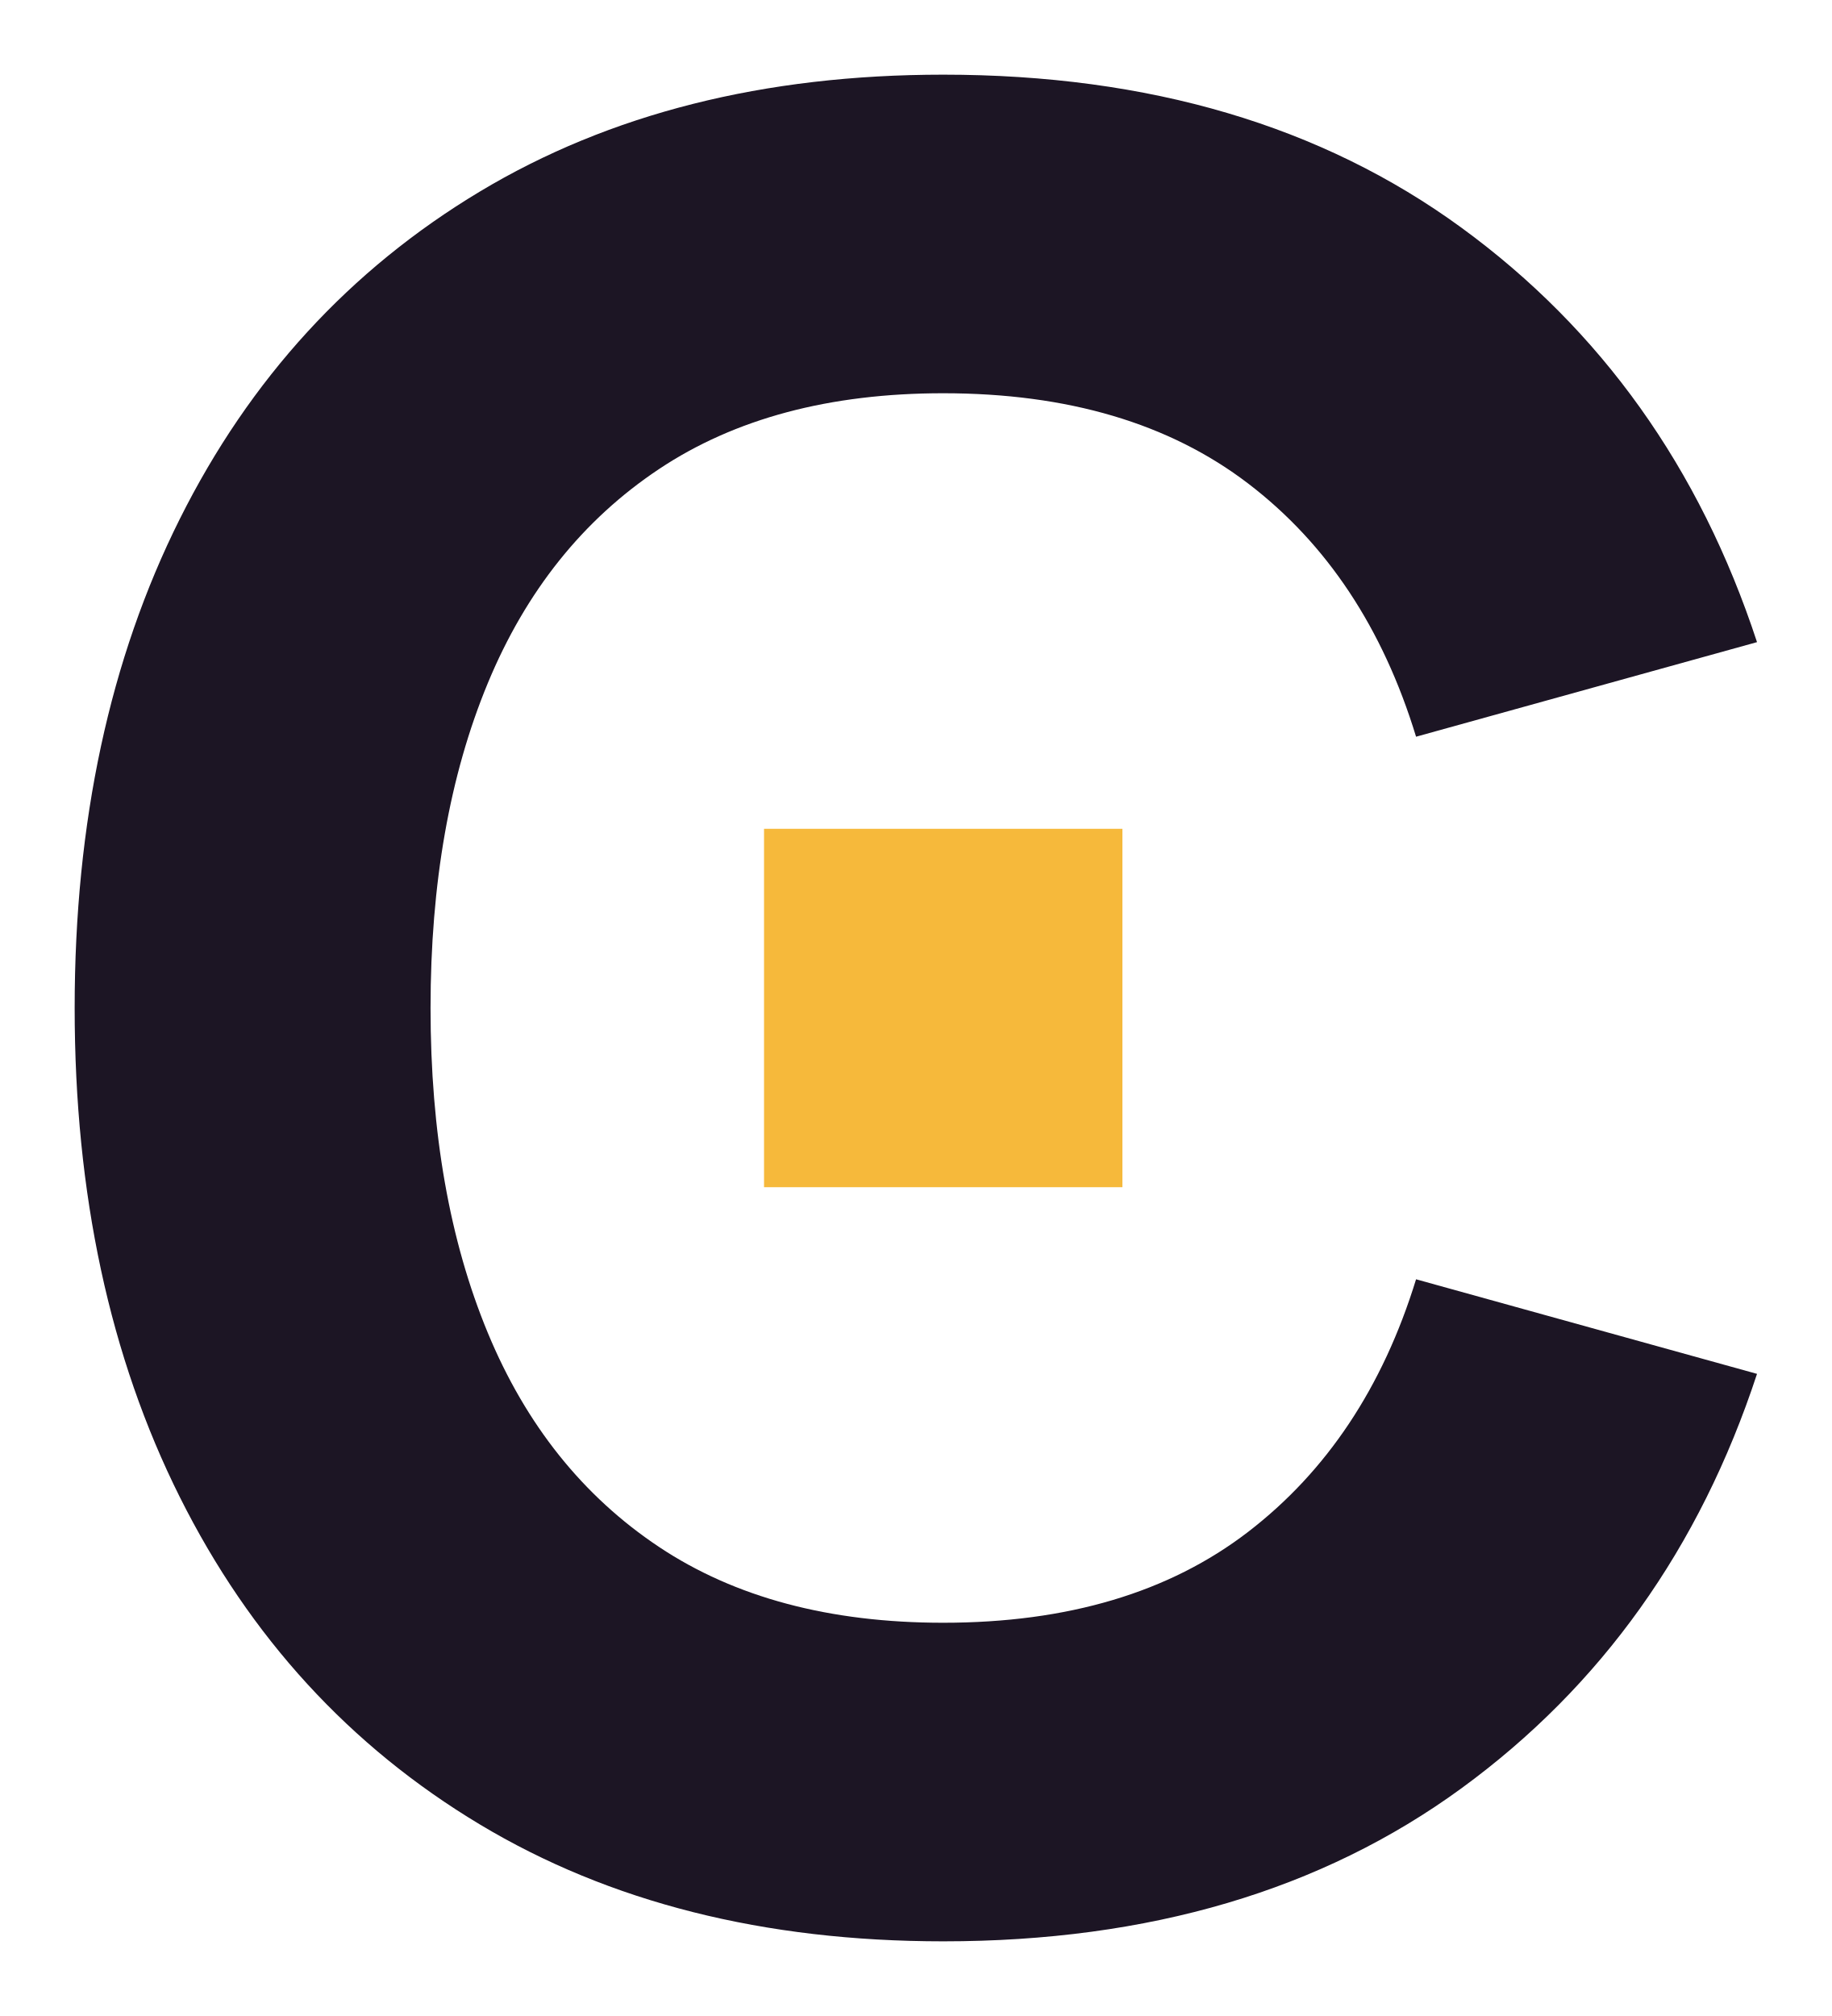
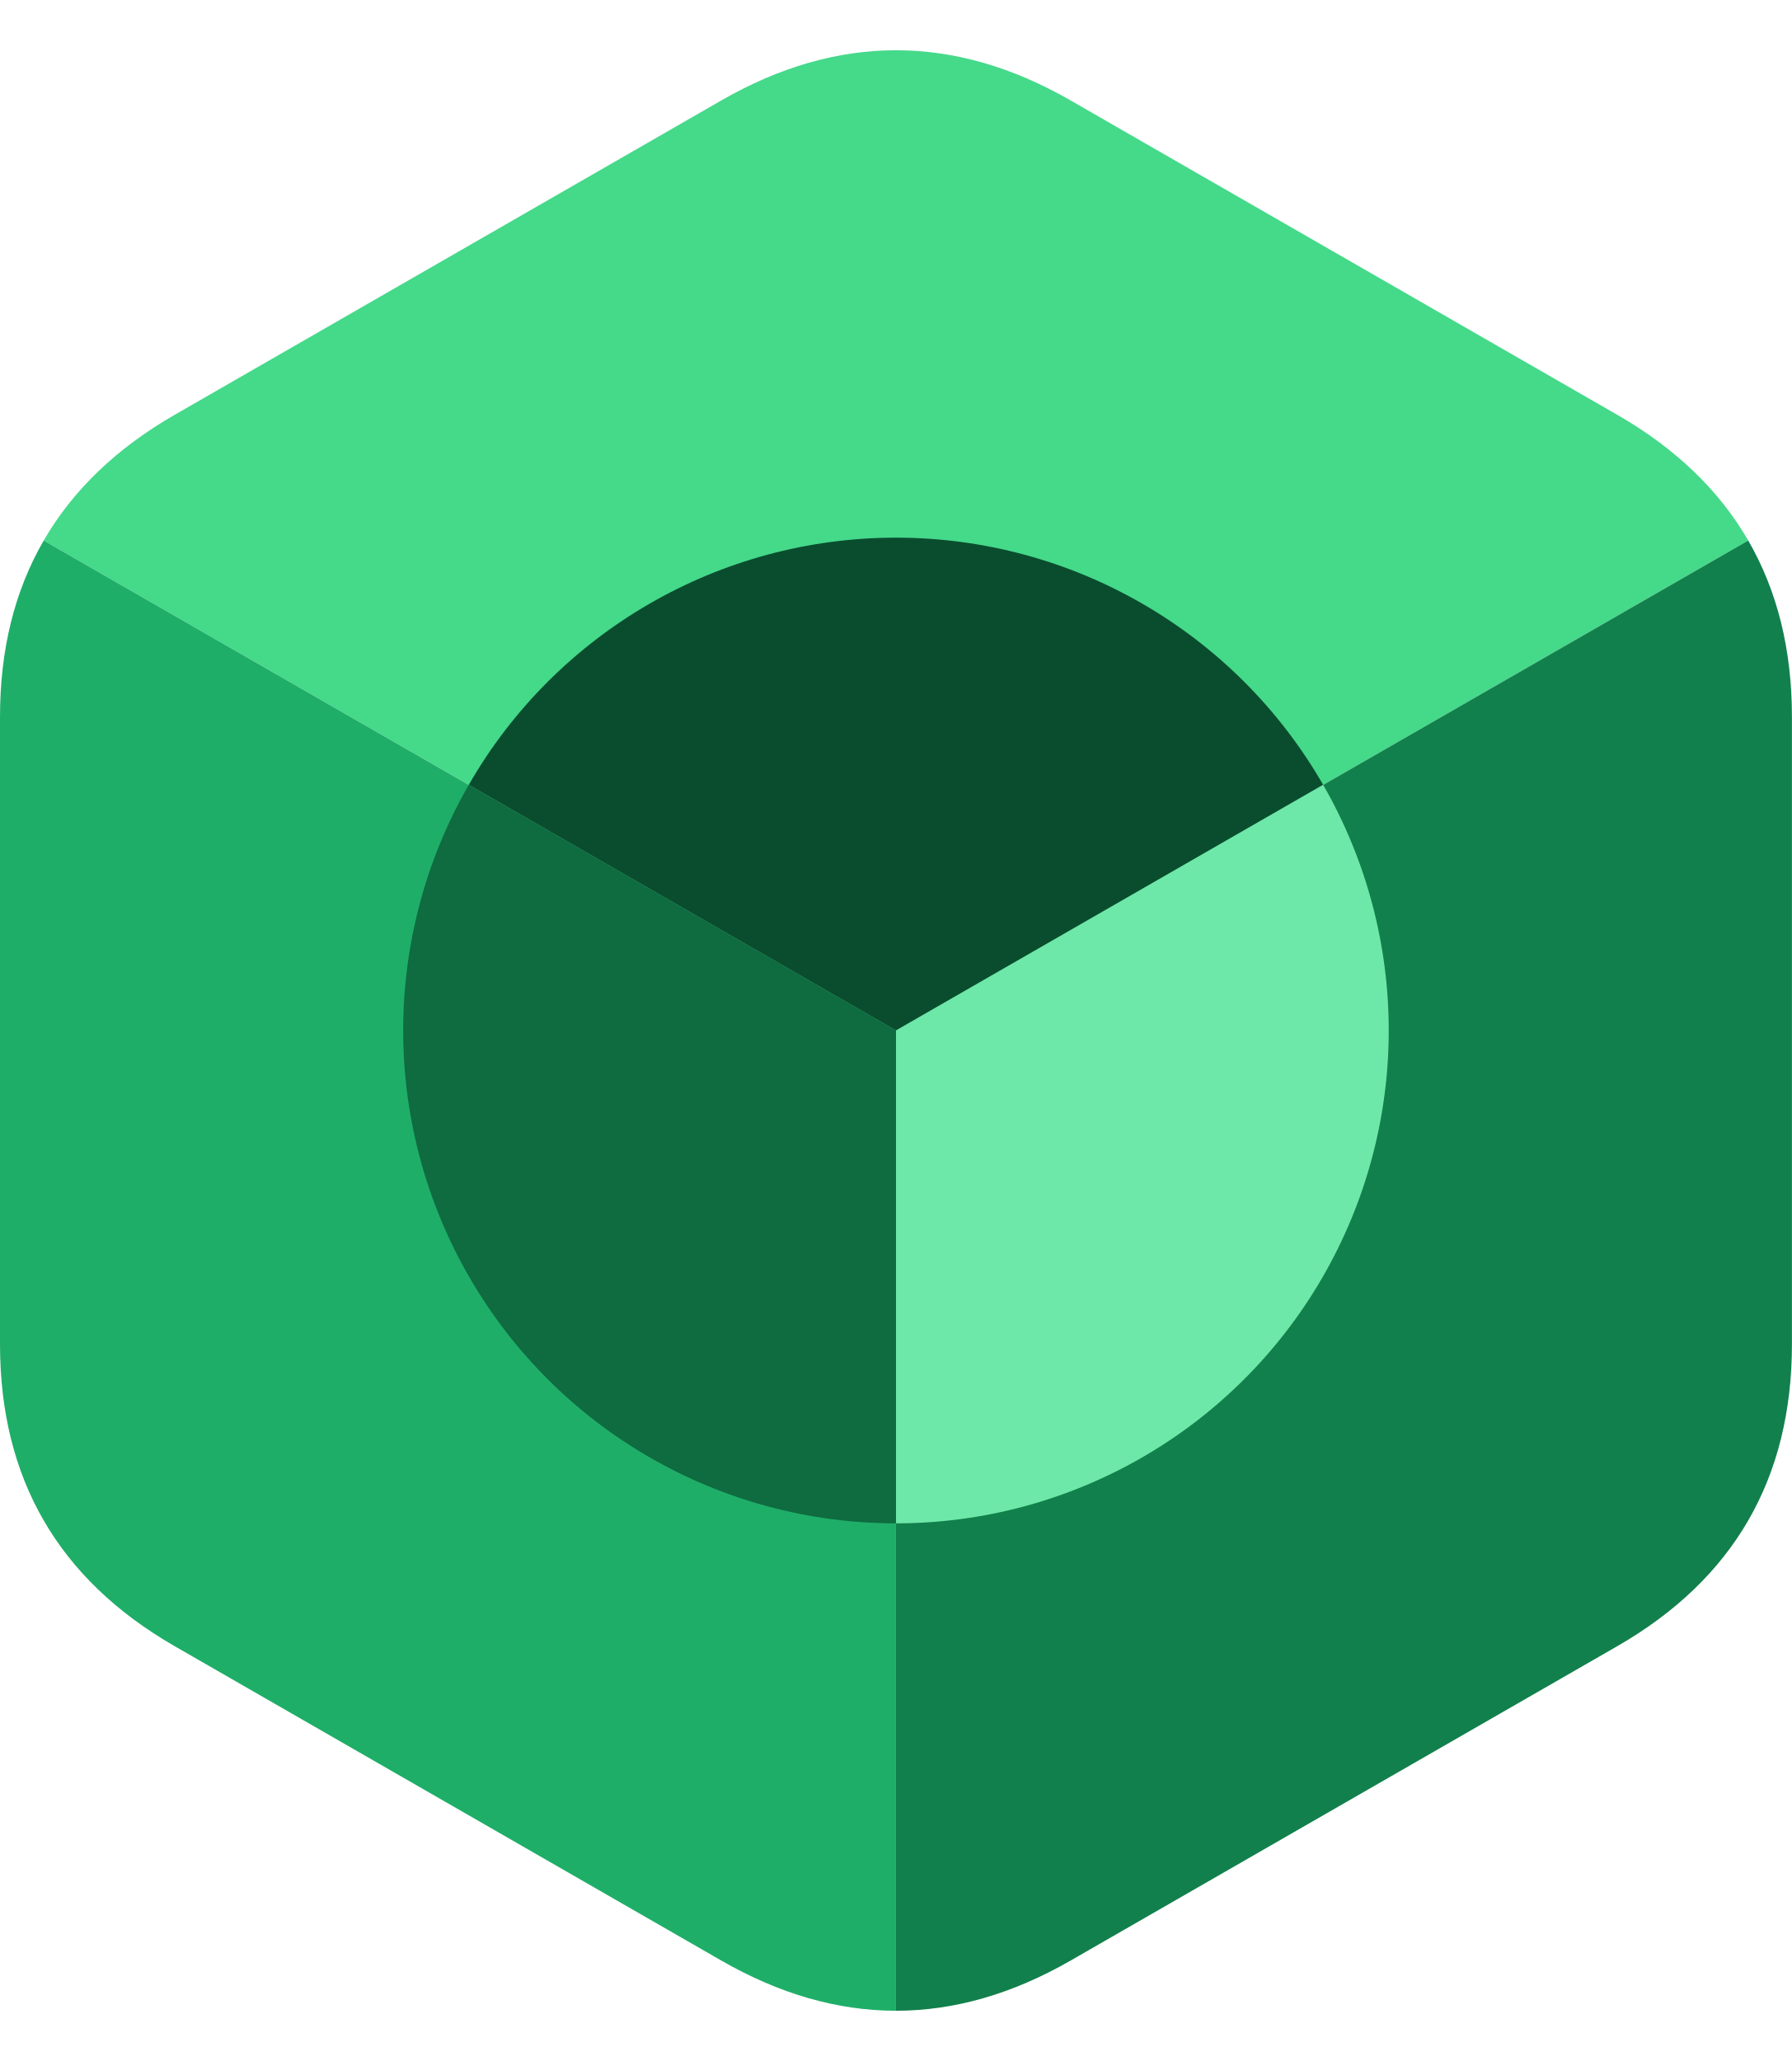
- <svg xmlns="http://www.w3.org/2000/svg" viewBox="0 0 1472 1620" width="147.2" height="162">
-   <path d="M758 1560Q542 1560 385.5 1466Q229 1372 144.5 1203Q60 1034 60 810Q60 586 144.5 417Q229 248 385.5 154Q542 60 758 60Q1006 60 1174.5 183Q1343 306 1412 516L1138 592Q1098 461 1003 388.5Q908 316 758 316Q621 316 529.5 377Q438 438 392 549Q346 660 346 810Q346 960 392 1071Q438 1182 529.5 1243Q621 1304 758 1304Q908 1304 1003 1231Q1098 1158 1138 1028L1412 1104Q1343 1314 1174.5 1437Q1006 1560 758 1560Z" fill="#1C1524" />
-   <path d="M614 954V666H902V954Z" fill="#F6B93B" />
+ <svg xmlns="http://www.w3.org/2000/svg" viewBox="0 0 800 920" width="800" height="920" role="img" aria-label="Cubusfera">
+   <path fill="#45D98A" d="M400 460L19.51 241.28Q39.01 207.57 78.02 185.14L321.98 44.86Q400 0 478.02 44.86L721.98 185.14Q760.99 207.57 780.49 241.28Z" />
+   <path fill="#12804C" d="M400 460L780.49 241.28Q800 275 800 320L800 600Q800 690 721.98 734.86L478.02 875.14Q439.01 897.57 400 897.57Z" />
+   <path fill="#1FAE68" d="M400 460L400 897.57Q360.99 897.57 321.98 875.14L78.02 734.86Q0 690 0 600L0 320Q0 275 19.51 241.28Z" />
+   <path fill="#0A4D2E" d="M400 460L209.28 350.34A220 220 0 0 1 590.72 350.34Z" />
+   <path fill="#6EE8A8" d="M400 460L590.72 350.34A220 220 0 0 1 400 680Z" />
+   <path fill="#0F6B40" d="M400 460L400 680A220 220 0 0 1 209.28 350.34Z" />
</svg>
